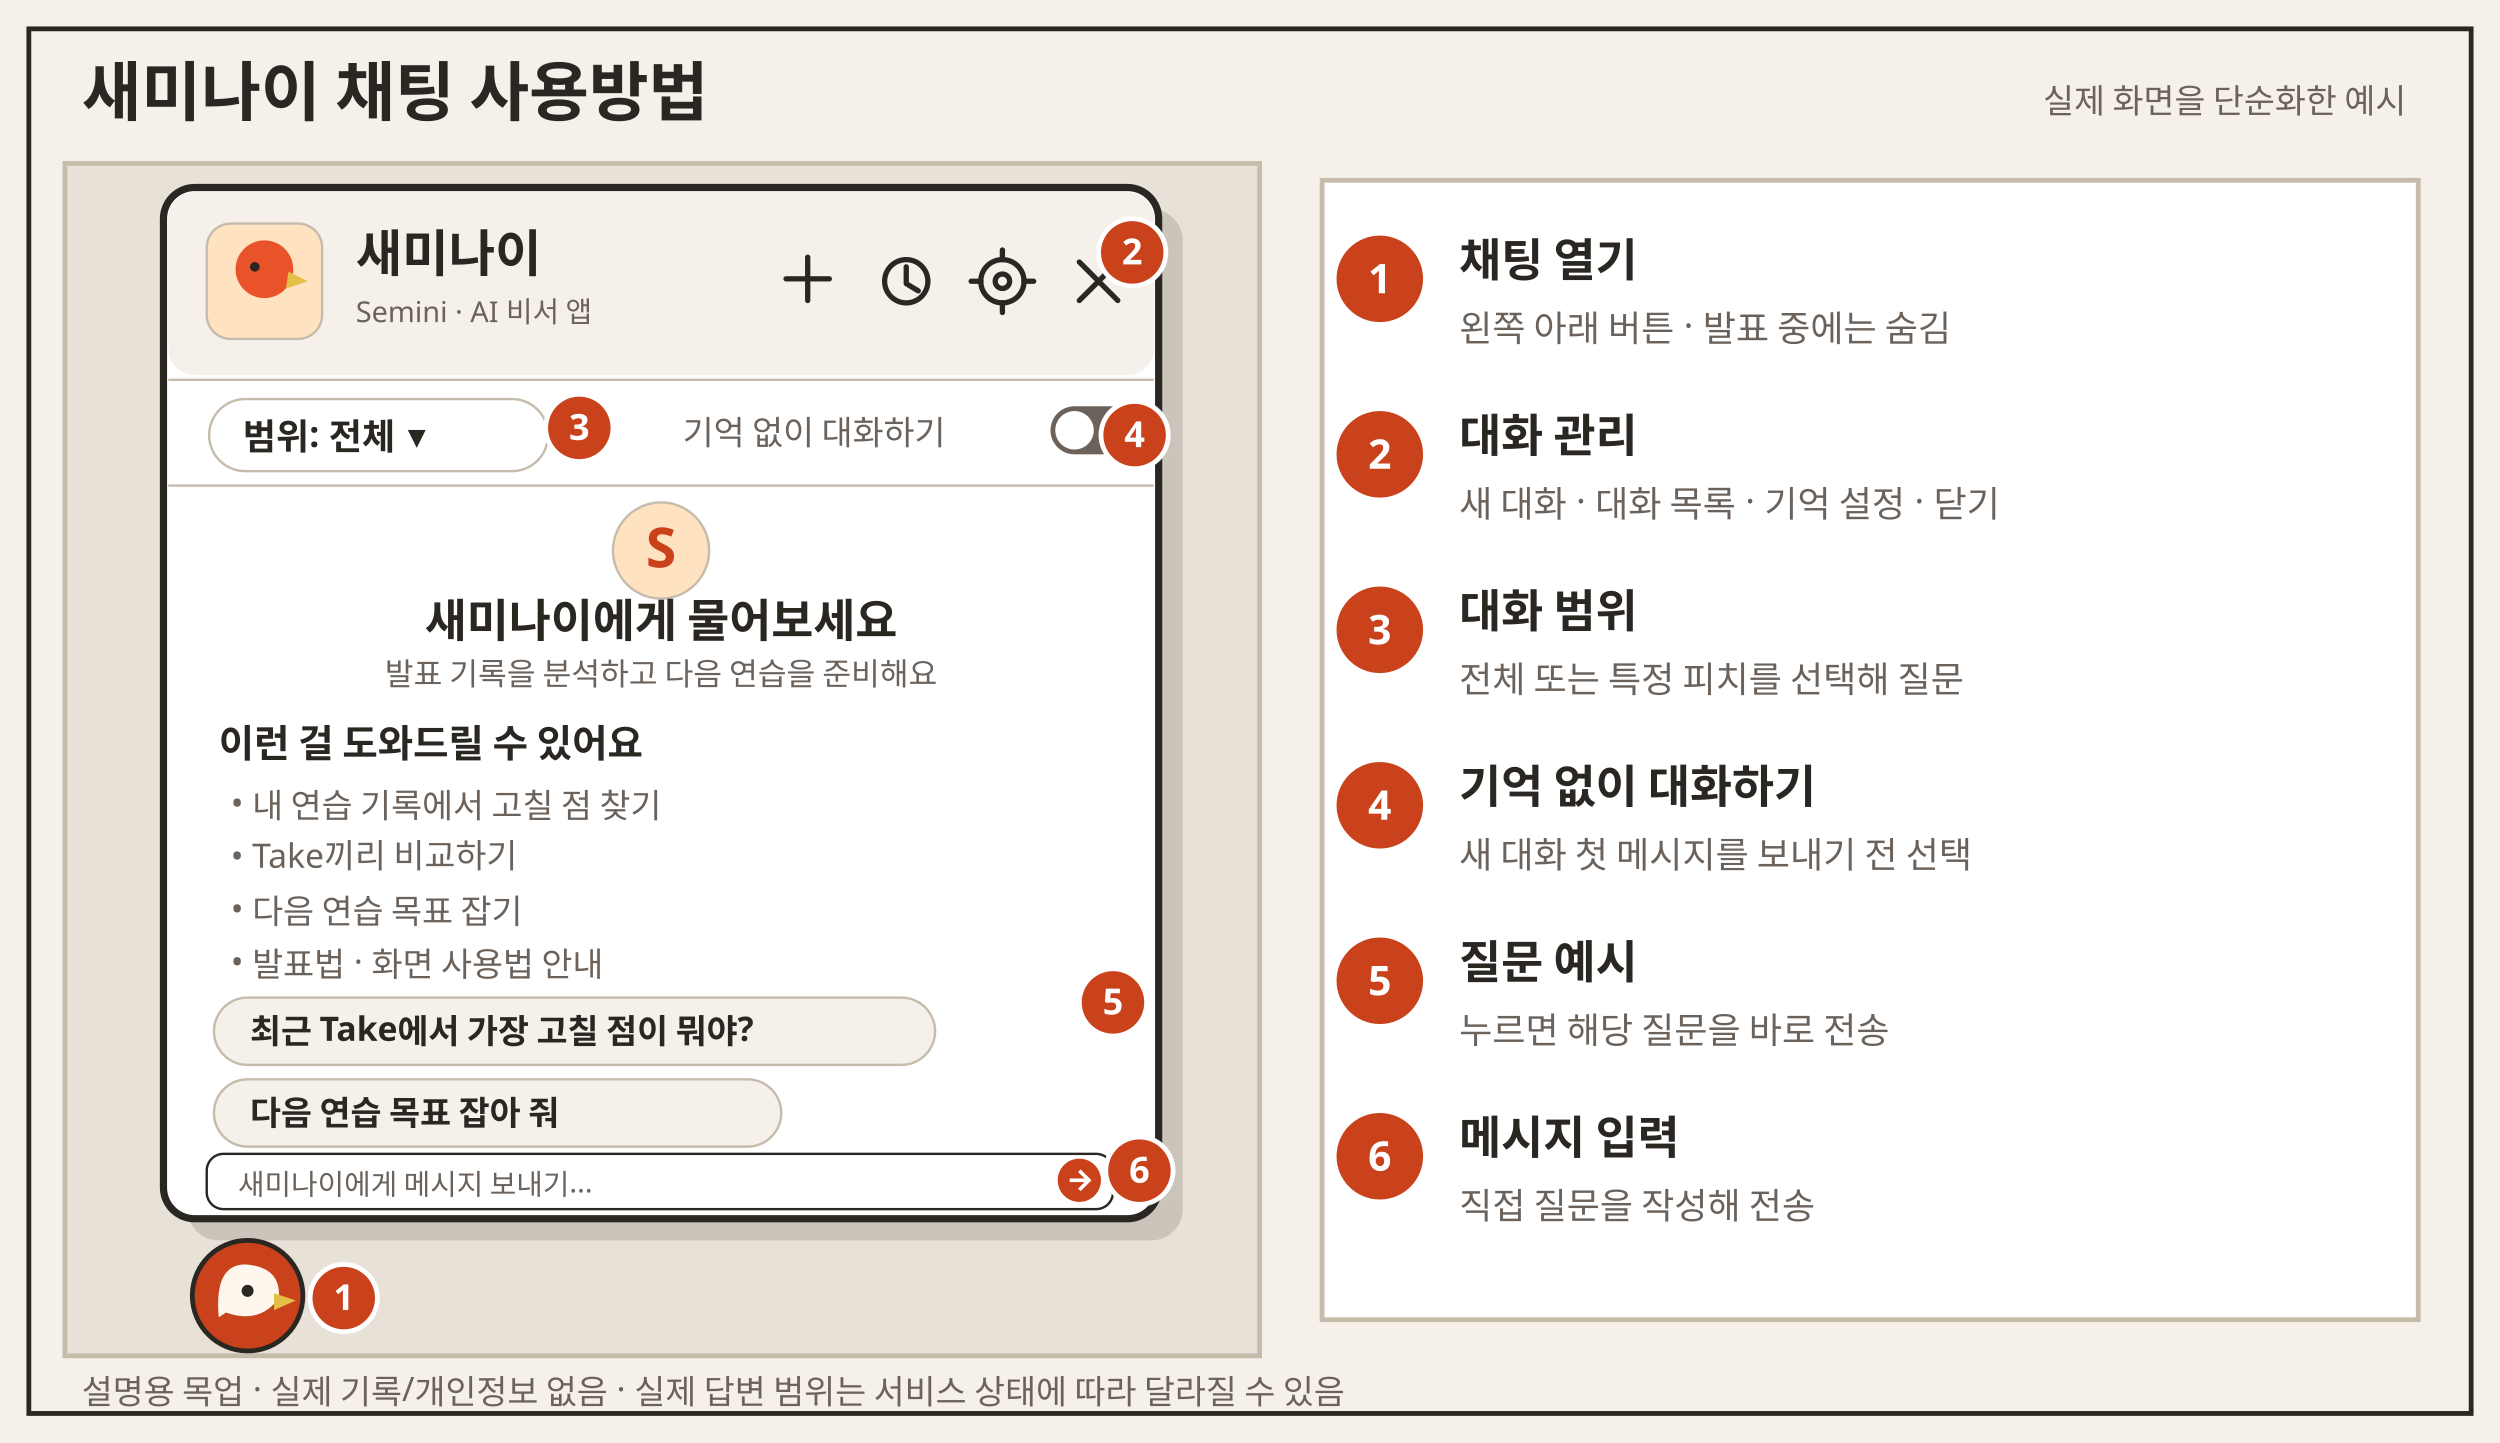
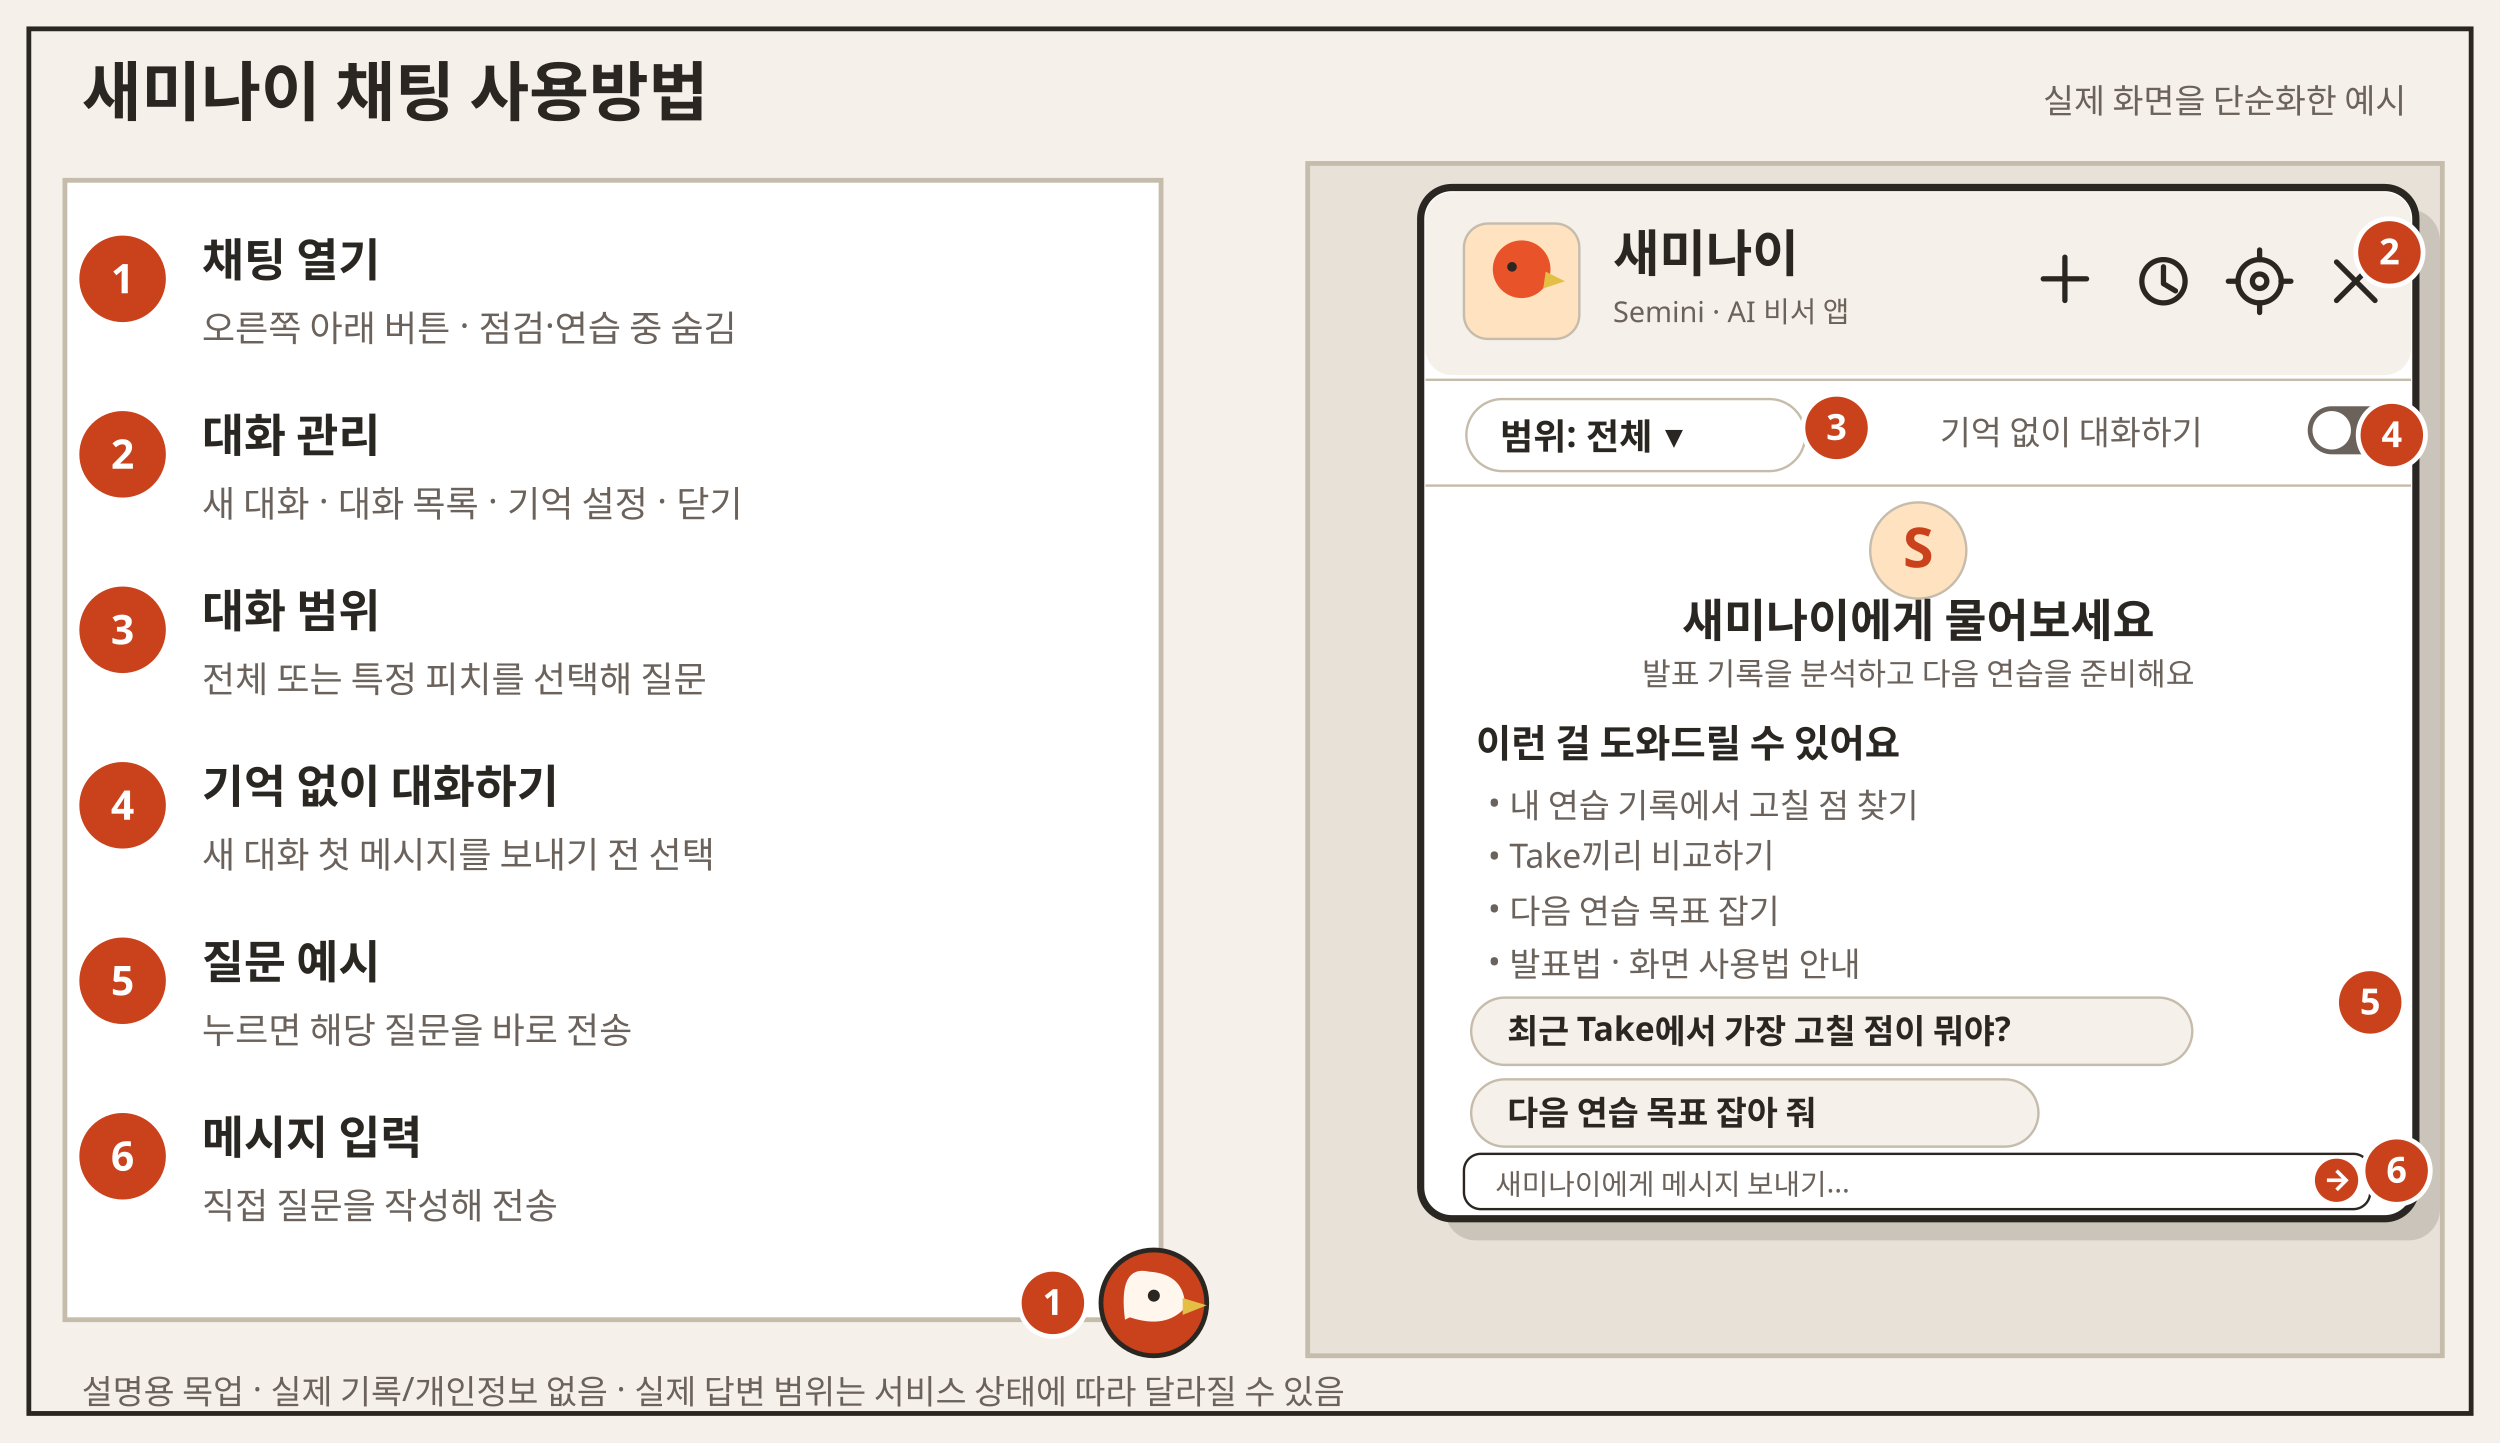
<svg xmlns="http://www.w3.org/2000/svg" width="1040" height="600" viewBox="0 0 1040 600" role="img" aria-labelledby="chat-title chat-desc">
  <g font-family="Pretendard, Noto Sans KR, Malgun Gothic, sans-serif">
    <rect width="1040" height="600" fill="#f5f0e9" />
    <rect x="12" y="12" width="1016" height="576" fill="none" stroke="#2a2723" stroke-width="2" />
    <text x="34" y="48" font-size="27" font-weight="800" fill="#2a2723">새미나이 채팅 사용방법</text>
    <text x="1001" y="47" font-size="14" text-anchor="end" fill="#6b625b">실제 화면을 단순화한 예시</text>
-     <rect x="27" y="68" width="497" height="496" fill="#e8e1d7" stroke="#c6bcac" stroke-width="2" />
-     <rect x="78" y="87" width="414" height="429" rx="13" fill="#2a2723" opacity="0.16" />
-     <rect x="68" y="78" width="414" height="429" rx="13" fill="#fff" stroke="#2a2723" stroke-width="3" />
-     <rect x="70" y="80" width="410" height="76" rx="11" fill="#f5f0e9" />
-     <rect x="86" y="93" width="48" height="48" rx="10" fill="#ffe2bf" stroke="#c6bcac" />
-     <circle cx="110" cy="112" r="12" fill="#e8532a" />
-     <circle cx="106" cy="111" r="2" fill="#2a2723" />
-     <path d="M120 113 L128 117 L119 120Z" fill="#e4bf45" />
-     <text x="148" y="113" font-size="21" font-weight="800" fill="#2a2723">새미나이</text>
-     <text x="148" y="134" font-size="12" fill="#6b625b">Semini · AI 비서 앱</text>
-     <g fill="none" stroke="#2a2723" stroke-width="2.2" stroke-linecap="round" stroke-linejoin="round">
-       <path d="M336 107v18M327 116h18" />
-       <circle cx="377" cy="117" r="9" />
-       <path d="M377 111v7l5 3" />
-       <circle cx="417" cy="117" r="9" />
-       <circle cx="417" cy="117" r="3" />
-       <path d="M417 104v4M417 126v4M404 117h4M426 117h4" />
-       <path d="M449 109l16 16M465 109l-16 16" />
+     <rect x="544" y="68" width="472" height="496" fill="#e8e1d7" stroke="#c6bcac" stroke-width="2" />
+     <g data-help-chat-panel="" transform="translate(523 0)">
+       <rect x="78" y="87" width="414" height="429" rx="13" fill="#2a2723" opacity="0.16" />
+       <rect x="68" y="78" width="414" height="429" rx="13" fill="#fff" stroke="#2a2723" stroke-width="3" />
+       <rect x="70" y="80" width="410" height="76" rx="11" fill="#f5f0e9" />
+       <rect x="86" y="93" width="48" height="48" rx="10" fill="#ffe2bf" stroke="#c6bcac" />
+       <circle cx="110" cy="112" r="12" fill="#e8532a" />
+       <circle cx="106" cy="111" r="2" fill="#2a2723" />
+       <path d="M120 113 L128 117 L119 120Z" fill="#e4bf45" />
+       <text x="148" y="113" font-size="21" font-weight="800" fill="#2a2723">새미나이</text>
+       <text x="148" y="134" font-size="12" fill="#6b625b">Semini · AI 비서 앱</text>
+       <g fill="none" stroke="#2a2723" stroke-width="2.2" stroke-linecap="round" stroke-linejoin="round">
+         <path d="M336 107v18M327 116h18" />
+         <circle cx="377" cy="117" r="9" />
+         <path d="M377 111v7l5 3" />
+         <circle cx="417" cy="117" r="9" />
+         <circle cx="417" cy="117" r="3" />
+         <path d="M417 104v4M417 126v4M404 117h4M426 117h4" />
+         <path d="M449 109l16 16M465 109l-16 16" />
+       </g>
+       <line x1="70" y1="158" x2="480" y2="158" stroke="#c6bcac" />
+       <rect x="87" y="166" width="141" height="30" rx="15" fill="#fff" stroke="#c6bcac" />
+       <text x="101" y="187" font-size="15" fill="#2a2723" font-weight="700">범위: 전체 ▾</text>
+       <text x="284" y="185" font-size="14" fill="#6b625b">기억 없이 대화하기</text>
+       <rect x="437" y="169" width="35" height="20" rx="10" fill="#6b625b" />
+       <circle cx="447" cy="179" r="8" fill="#fff" />
+       <line x1="70" y1="202" x2="480" y2="202" stroke="#c6bcac" />
+       <circle cx="275" cy="229" r="20" fill="#ffe2bf" stroke="#c6bcac" />
+       <text x="275" y="236" font-size="23" font-weight="800" text-anchor="middle" fill="#c9421c">S</text>
+       <text x="275" y="265" font-size="19" text-anchor="middle" font-weight="800" fill="#2a2723">새미나이에게 물어보세요</text>
+       <text x="275" y="285" font-size="13" text-anchor="middle" fill="#6b625b">발표 기록을 분석하고 다음 연습을 준비해요</text>
+       <text x="91" y="315" font-size="16" font-weight="800" fill="#2a2723">이런 걸 도와드릴 수 있어요</text>
+       <g font-size="14" fill="#6b625b">
+         <text x="96" y="339">• 내 연습 기록에서 고칠 점 찾기</text>
+         <text x="96" y="361">• Take끼리 비교하기</text>
+         <text x="96" y="383">• 다음 연습 목표 잡기</text>
+         <text x="96" y="405">• 발표법 · 화면 사용법 안내</text>
+       </g>
+       <rect x="89" y="415" width="300" height="28" rx="14" fill="#f5f0e9" stroke="#c6bcac" />
+       <text x="104" y="434" font-size="14" fill="#2a2723" font-weight="700">최근 Take에서 가장 고칠 점이 뭐야?</text>
+       <rect x="89" y="449" width="236" height="28" rx="14" fill="#f5f0e9" stroke="#c6bcac" />
+       <text x="104" y="468" font-size="14" fill="#2a2723" font-weight="700">다음 연습 목표 잡아 줘</text>
+       <rect x="86" y="480" width="377" height="23" rx="7" fill="#fff" stroke="#2a2723" />
+       <text x="99" y="497" font-size="12" fill="#6b625b">새미나이에게 메시지 보내기...</text>
+       <circle cx="449" cy="491" r="9" fill="#c9421c" />
+       <path d="M445 491h8m-4-4 4 4-4 4" fill="none" stroke="#fff" stroke-width="1.5" />
+       <g aria-hidden="true">
+         <circle cx="471" cy="105" r="14" fill="#c9421c" stroke="#fff" stroke-width="2" />
+         <text x="471" y="110" font-size="15" fill="#fff" font-weight="800" text-anchor="middle">2</text>
+       </g>
+       <g aria-hidden="true">
+         <circle cx="241" cy="178" r="14" fill="#c9421c" stroke="#fff" stroke-width="2" />
+         <text x="241" y="183" font-size="15" fill="#fff" font-weight="800" text-anchor="middle">3</text>
+       </g>
+       <g aria-hidden="true">
+         <circle cx="472" cy="181" r="14" fill="#c9421c" stroke="#fff" stroke-width="2" />
+         <text x="472" y="186" font-size="15" fill="#fff" font-weight="800" text-anchor="middle">4</text>
+       </g>
+       <g aria-hidden="true">
+         <circle cx="463" cy="417" r="14" fill="#c9421c" stroke="#fff" stroke-width="2" />
+         <text x="463" y="422" font-size="15" fill="#fff" font-weight="800" text-anchor="middle">5</text>
+       </g>
+       <g aria-hidden="true">
+         <circle cx="474" cy="487" r="14" fill="#c9421c" stroke="#fff" stroke-width="2" />
+         <text x="474" y="492" font-size="15" fill="#fff" font-weight="800" text-anchor="middle">6</text>
+       </g>
    </g>
-     <line x1="70" y1="158" x2="480" y2="158" stroke="#c6bcac" />
-     <rect x="87" y="166" width="141" height="30" rx="15" fill="#fff" stroke="#c6bcac" />
-     <text x="101" y="187" font-size="15" fill="#2a2723" font-weight="700">범위: 전체 ▾</text>
-     <text x="284" y="185" font-size="14" fill="#6b625b">기억 없이 대화하기</text>
-     <rect x="437" y="169" width="35" height="20" rx="10" fill="#6b625b" />
-     <circle cx="447" cy="179" r="8" fill="#fff" />
-     <line x1="70" y1="202" x2="480" y2="202" stroke="#c6bcac" />
-     <circle cx="275" cy="229" r="20" fill="#ffe2bf" stroke="#c6bcac" />
-     <text x="275" y="236" font-size="23" font-weight="800" text-anchor="middle" fill="#c9421c">S</text>
-     <text x="275" y="265" font-size="19" text-anchor="middle" font-weight="800" fill="#2a2723">새미나이에게 물어보세요</text>
-     <text x="275" y="285" font-size="13" text-anchor="middle" fill="#6b625b">발표 기록을 분석하고 다음 연습을 준비해요</text>
-     <text x="91" y="315" font-size="16" font-weight="800" fill="#2a2723">이런 걸 도와드릴 수 있어요</text>
-     <g font-size="14" fill="#6b625b">
-       <text x="96" y="339">• 내 연습 기록에서 고칠 점 찾기</text>
-       <text x="96" y="361">• Take끼리 비교하기</text>
-       <text x="96" y="383">• 다음 연습 목표 잡기</text>
-       <text x="96" y="405">• 발표법 · 화면 사용법 안내</text>
+     <g transform="translate(-523 0)">
+       <rect x="550" y="75" width="456" height="474" fill="#fff" stroke="#c6bcac" stroke-width="2" />
+       <g>
+         <circle cx="574" cy="116" r="18" fill="#c9421c" />
+         <text x="574" y="122" text-anchor="middle" font-size="17" font-weight="800" fill="#fff">1</text>
+         <text x="607" y="115" font-size="19" font-weight="800" fill="#2a2723">채팅 열기</text>
+         <text x="607" y="142" font-size="15" fill="#6b625b">오른쪽 아래 버튼 · 점검·연습 중 숨김</text>
+       </g>
+       <g>
+         <circle cx="574" cy="189" r="18" fill="#c9421c" />
+         <text x="574" y="195" text-anchor="middle" font-size="17" font-weight="800" fill="#fff">2</text>
+         <text x="607" y="188" font-size="19" font-weight="800" fill="#2a2723">대화 관리</text>
+         <text x="607" y="215" font-size="15" fill="#6b625b">새 대화 · 대화 목록 · 기억 설정 · 닫기</text>
+       </g>
+       <g>
+         <circle cx="574" cy="262" r="18" fill="#c9421c" />
+         <text x="574" y="268" text-anchor="middle" font-size="17" font-weight="800" fill="#fff">3</text>
+         <text x="607" y="261" font-size="19" font-weight="800" fill="#2a2723">대화 범위</text>
+         <text x="607" y="288" font-size="15" fill="#6b625b">전체 또는 특정 피치를 선택해 질문</text>
+       </g>
+       <g>
+         <circle cx="574" cy="335" r="18" fill="#c9421c" />
+         <text x="574" y="341" text-anchor="middle" font-size="17" font-weight="800" fill="#fff">4</text>
+         <text x="607" y="334" font-size="19" font-weight="800" fill="#2a2723">기억 없이 대화하기</text>
+         <text x="607" y="361" font-size="15" fill="#6b625b">새 대화 첫 메시지를 보내기 전 선택</text>
+       </g>
+       <g>
+         <circle cx="574" cy="408" r="18" fill="#c9421c" />
+         <text x="574" y="414" text-anchor="middle" font-size="17" font-weight="800" fill="#fff">5</text>
+         <text x="607" y="407" font-size="19" font-weight="800" fill="#2a2723">질문 예시</text>
+         <text x="607" y="434" font-size="15" fill="#6b625b">누르면 해당 질문을 바로 전송</text>
+       </g>
+       <g>
+         <circle cx="574" cy="481" r="18" fill="#c9421c" />
+         <text x="574" y="487" text-anchor="middle" font-size="17" font-weight="800" fill="#fff">6</text>
+         <text x="607" y="480" font-size="19" font-weight="800" fill="#2a2723">메시지 입력</text>
+         <text x="607" y="507" font-size="15" fill="#6b625b">직접 질문을 작성해 전송</text>
+       </g>
    </g>
-     <rect x="89" y="415" width="300" height="28" rx="14" fill="#f5f0e9" stroke="#c6bcac" />
-     <text x="104" y="434" font-size="14" fill="#2a2723" font-weight="700">최근 Take에서 가장 고칠 점이 뭐야?</text>
-     <rect x="89" y="449" width="236" height="28" rx="14" fill="#f5f0e9" stroke="#c6bcac" />
-     <text x="104" y="468" font-size="14" fill="#2a2723" font-weight="700">다음 연습 목표 잡아 줘</text>
-     <rect x="86" y="480" width="377" height="23" rx="7" fill="#fff" stroke="#2a2723" />
-     <text x="99" y="497" font-size="12" fill="#6b625b">새미나이에게 메시지 보내기...</text>
-     <circle cx="449" cy="491" r="9" fill="#c9421c" />
-     <path d="M445 491h8m-4-4 4 4-4 4" fill="none" stroke="#fff" stroke-width="1.5" />
-     <circle cx="103" cy="539" r="23" fill="#c9421c" stroke="#2a2723" stroke-width="2" />
-     <path d="M91 548 Q89 526 102 526 Q117 527 116 540 Q108 551 94 546" fill="#fff7ed" />
-     <circle cx="103" cy="537" r="2.5" fill="#2a2723" />
-     <path d="M114 538 L123 541 L114 545" fill="#e4bf45" />
-     <g aria-hidden="true">
-       <circle cx="143" cy="540" r="14" fill="#c9421c" stroke="#fff" stroke-width="2" />
-       <text x="143" y="545" font-size="15" fill="#fff" font-weight="800" text-anchor="middle">1</text>
-     </g>
-     <g aria-hidden="true">
-       <circle cx="471" cy="105" r="14" fill="#c9421c" stroke="#fff" stroke-width="2" />
-       <text x="471" y="110" font-size="15" fill="#fff" font-weight="800" text-anchor="middle">2</text>
-     </g>
-     <g aria-hidden="true">
-       <circle cx="241" cy="178" r="14" fill="#c9421c" stroke="#fff" stroke-width="2" />
-       <text x="241" y="183" font-size="15" fill="#fff" font-weight="800" text-anchor="middle">3</text>
-     </g>
-     <g aria-hidden="true">
-       <circle cx="472" cy="181" r="14" fill="#c9421c" stroke="#fff" stroke-width="2" />
-       <text x="472" y="186" font-size="15" fill="#fff" font-weight="800" text-anchor="middle">4</text>
-     </g>
-     <g aria-hidden="true">
-       <circle cx="463" cy="417" r="14" fill="#c9421c" stroke="#fff" stroke-width="2" />
-       <text x="463" y="422" font-size="15" fill="#fff" font-weight="800" text-anchor="middle">5</text>
-     </g>
-     <g aria-hidden="true">
-       <circle cx="474" cy="487" r="14" fill="#c9421c" stroke="#fff" stroke-width="2" />
-       <text x="474" y="492" font-size="15" fill="#fff" font-weight="800" text-anchor="middle">6</text>
-     </g>
-     <rect x="550" y="75" width="456" height="474" fill="#fff" stroke="#c6bcac" stroke-width="2" />
-     <g>
-       <circle cx="574" cy="116" r="18" fill="#c9421c" />
-       <text x="574" y="122" text-anchor="middle" font-size="17" font-weight="800" fill="#fff">1</text>
-       <text x="607" y="115" font-size="19" font-weight="800" fill="#2a2723">채팅 열기</text>
-       <text x="607" y="142" font-size="15" fill="#6b625b">왼쪽 아래 버튼 · 발표 중에는 숨김</text>
-     </g>
-     <g>
-       <circle cx="574" cy="189" r="18" fill="#c9421c" />
-       <text x="574" y="195" text-anchor="middle" font-size="17" font-weight="800" fill="#fff">2</text>
-       <text x="607" y="188" font-size="19" font-weight="800" fill="#2a2723">대화 관리</text>
-       <text x="607" y="215" font-size="15" fill="#6b625b">새 대화 · 대화 목록 · 기억 설정 · 닫기</text>
-     </g>
-     <g>
-       <circle cx="574" cy="262" r="18" fill="#c9421c" />
-       <text x="574" y="268" text-anchor="middle" font-size="17" font-weight="800" fill="#fff">3</text>
-       <text x="607" y="261" font-size="19" font-weight="800" fill="#2a2723">대화 범위</text>
-       <text x="607" y="288" font-size="15" fill="#6b625b">전체 또는 특정 피치를 선택해 질문</text>
-     </g>
-     <g>
-       <circle cx="574" cy="335" r="18" fill="#c9421c" />
-       <text x="574" y="341" text-anchor="middle" font-size="17" font-weight="800" fill="#fff">4</text>
-       <text x="607" y="334" font-size="19" font-weight="800" fill="#2a2723">기억 없이 대화하기</text>
-       <text x="607" y="361" font-size="15" fill="#6b625b">새 대화 첫 메시지를 보내기 전 선택</text>
-     </g>
-     <g>
-       <circle cx="574" cy="408" r="18" fill="#c9421c" />
-       <text x="574" y="414" text-anchor="middle" font-size="17" font-weight="800" fill="#fff">5</text>
-       <text x="607" y="407" font-size="19" font-weight="800" fill="#2a2723">질문 예시</text>
-       <text x="607" y="434" font-size="15" fill="#6b625b">누르면 해당 질문을 바로 전송</text>
-     </g>
-     <g>
-       <circle cx="574" cy="481" r="18" fill="#c9421c" />
-       <text x="574" y="487" text-anchor="middle" font-size="17" font-weight="800" fill="#fff">6</text>
-       <text x="607" y="480" font-size="19" font-weight="800" fill="#2a2723">메시지 입력</text>
-       <text x="607" y="507" font-size="15" fill="#6b625b">직접 질문을 작성해 전송</text>
+     <g aria-label="오른쪽 아래 새미나이 열기 버튼 예시">
+       <circle cx="480" cy="542" r="22" fill="#c9421c" stroke="#2a2723" stroke-width="2" />
+       <path d="M468 549 Q465 526 478 529 Q493 530 493 544 Q485 553 470 548" fill="#fff7ed" />
+       <circle cx="480" cy="539" r="2.5" fill="#2a2723" />
+       <path d="M492 540 L502 543 L492 547" fill="#e4bf45" />
+       <circle cx="438" cy="542" r="14" fill="#c9421c" stroke="#fff" stroke-width="2" />
+       <text x="438" y="547" font-size="15" fill="#fff" font-weight="800" text-anchor="middle">1</text>
    </g>
    <text x="34" y="584" font-size="14" fill="#6b625b">설명용 목업 · 실제 기록/개인정보 없음 · 실제 답변 범위는 서비스 상태에 따라 달라질 수 있음</text>
  </g>
</svg>
